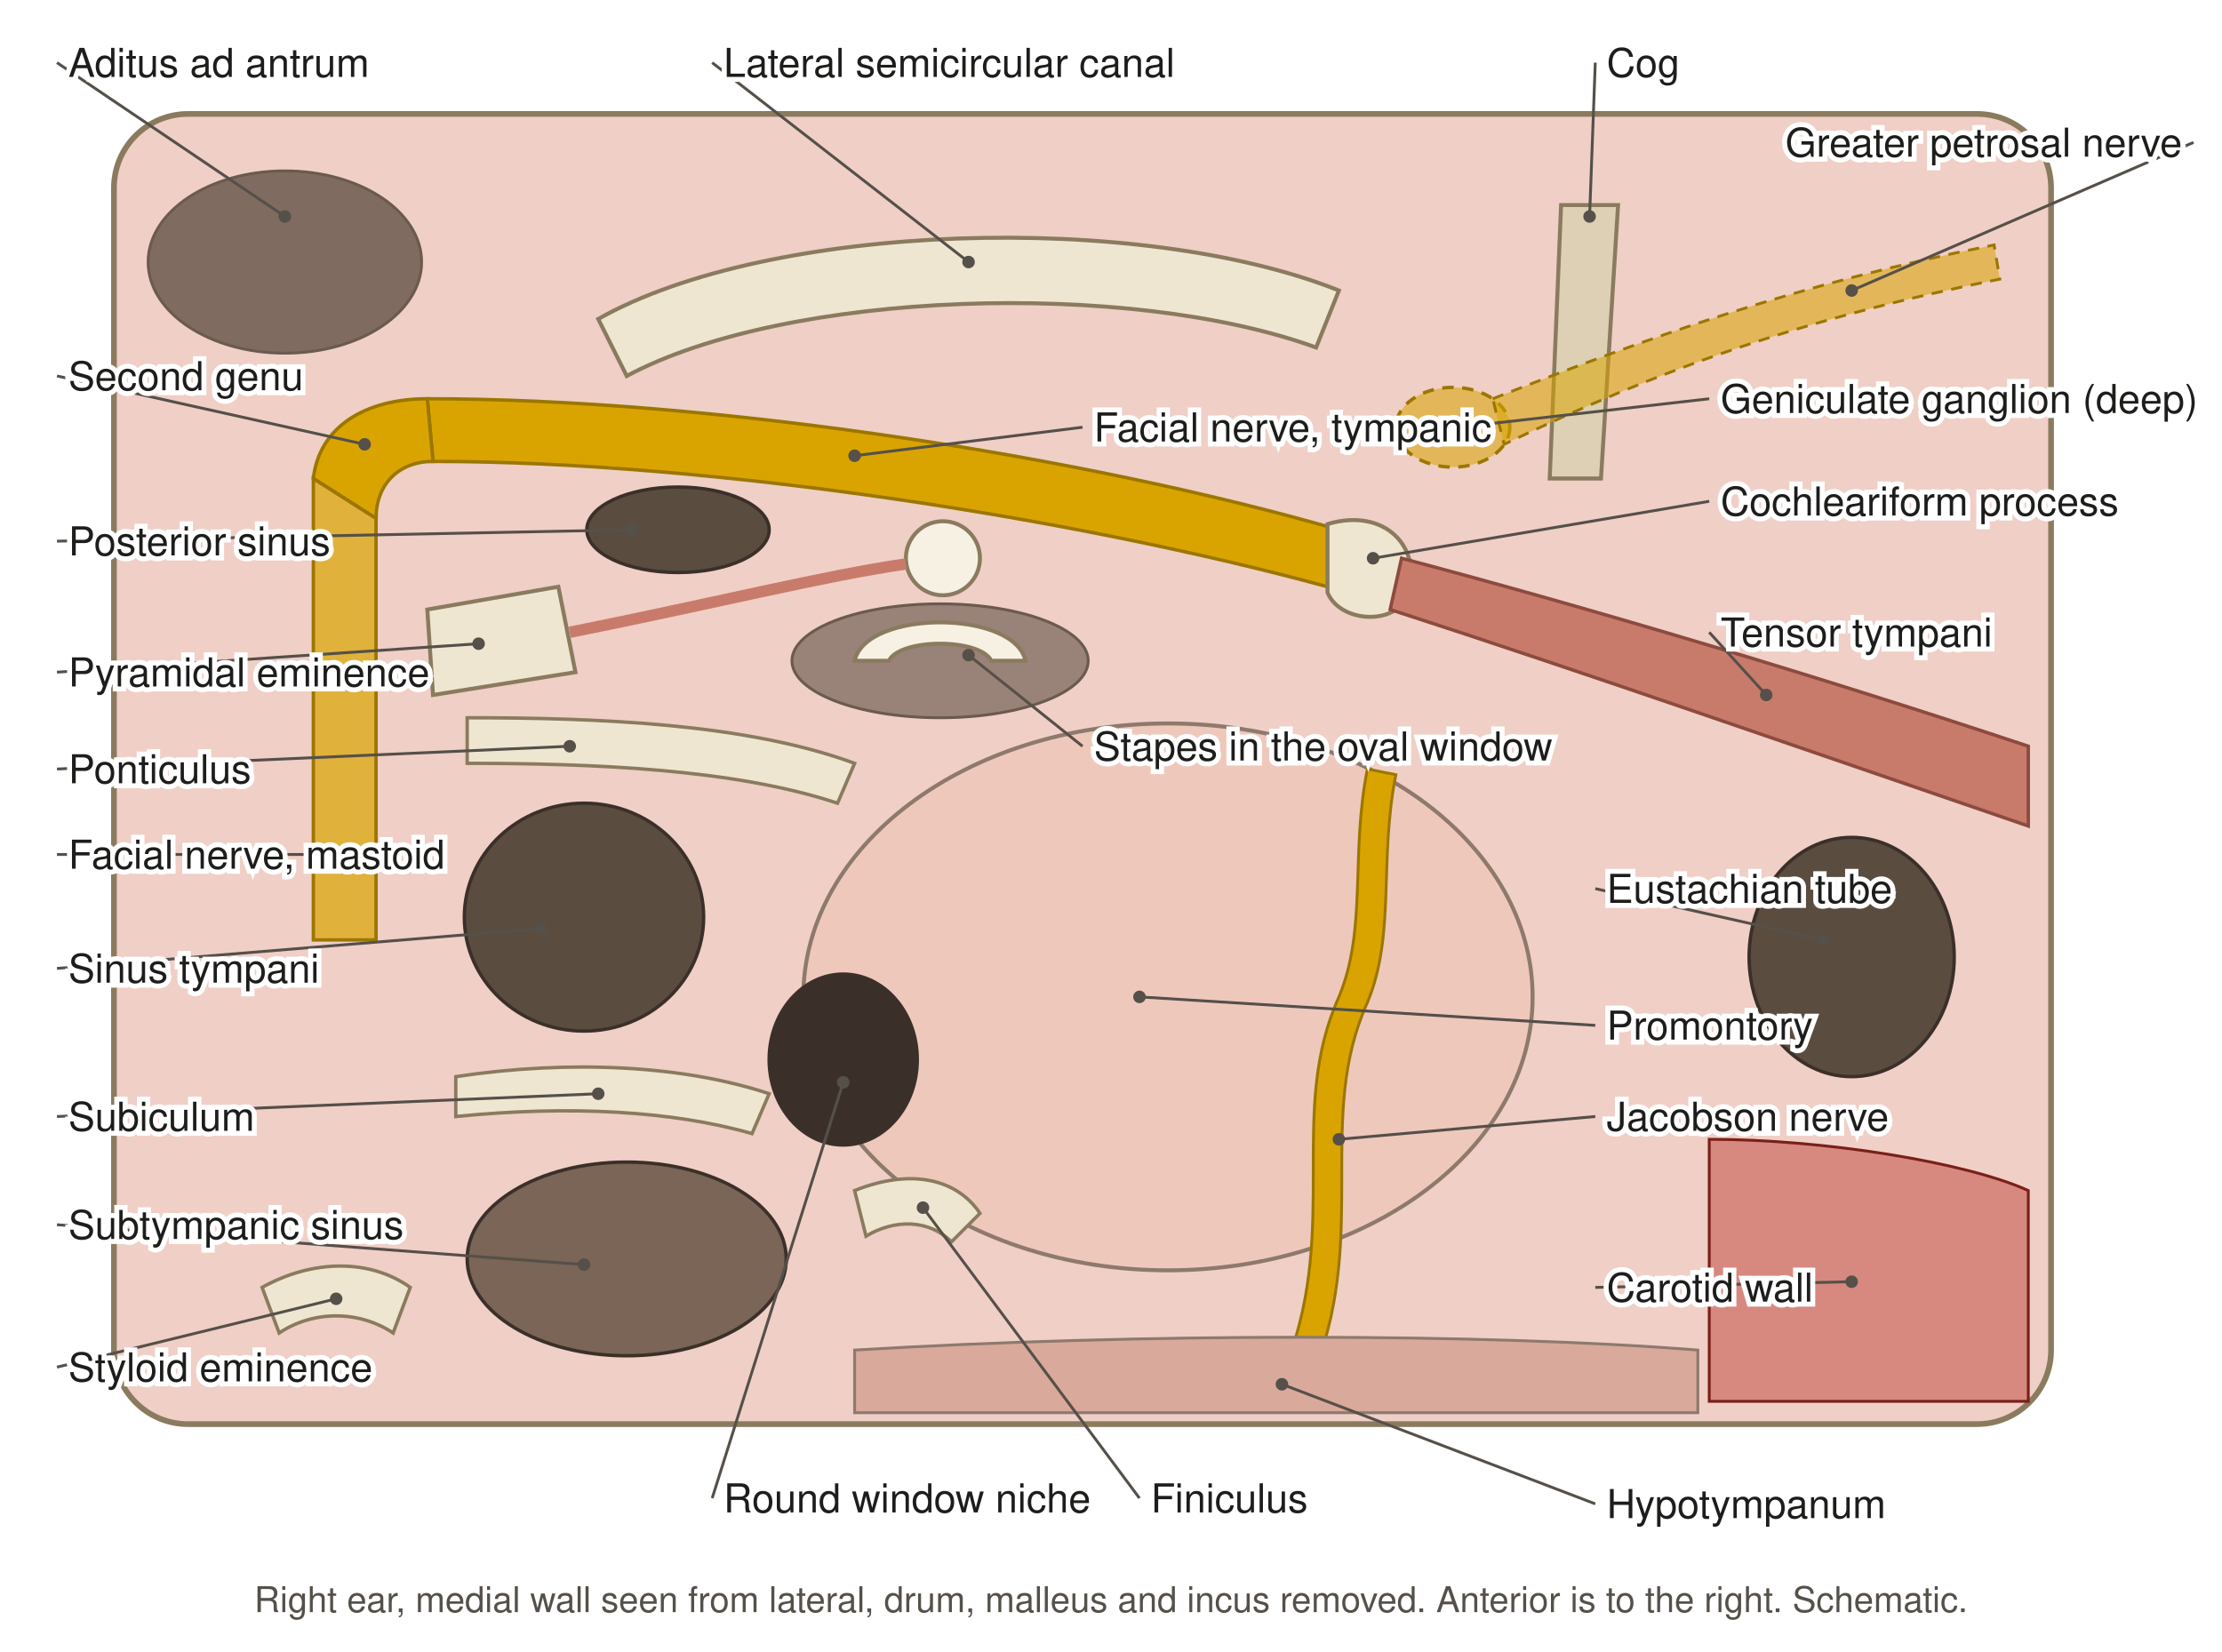
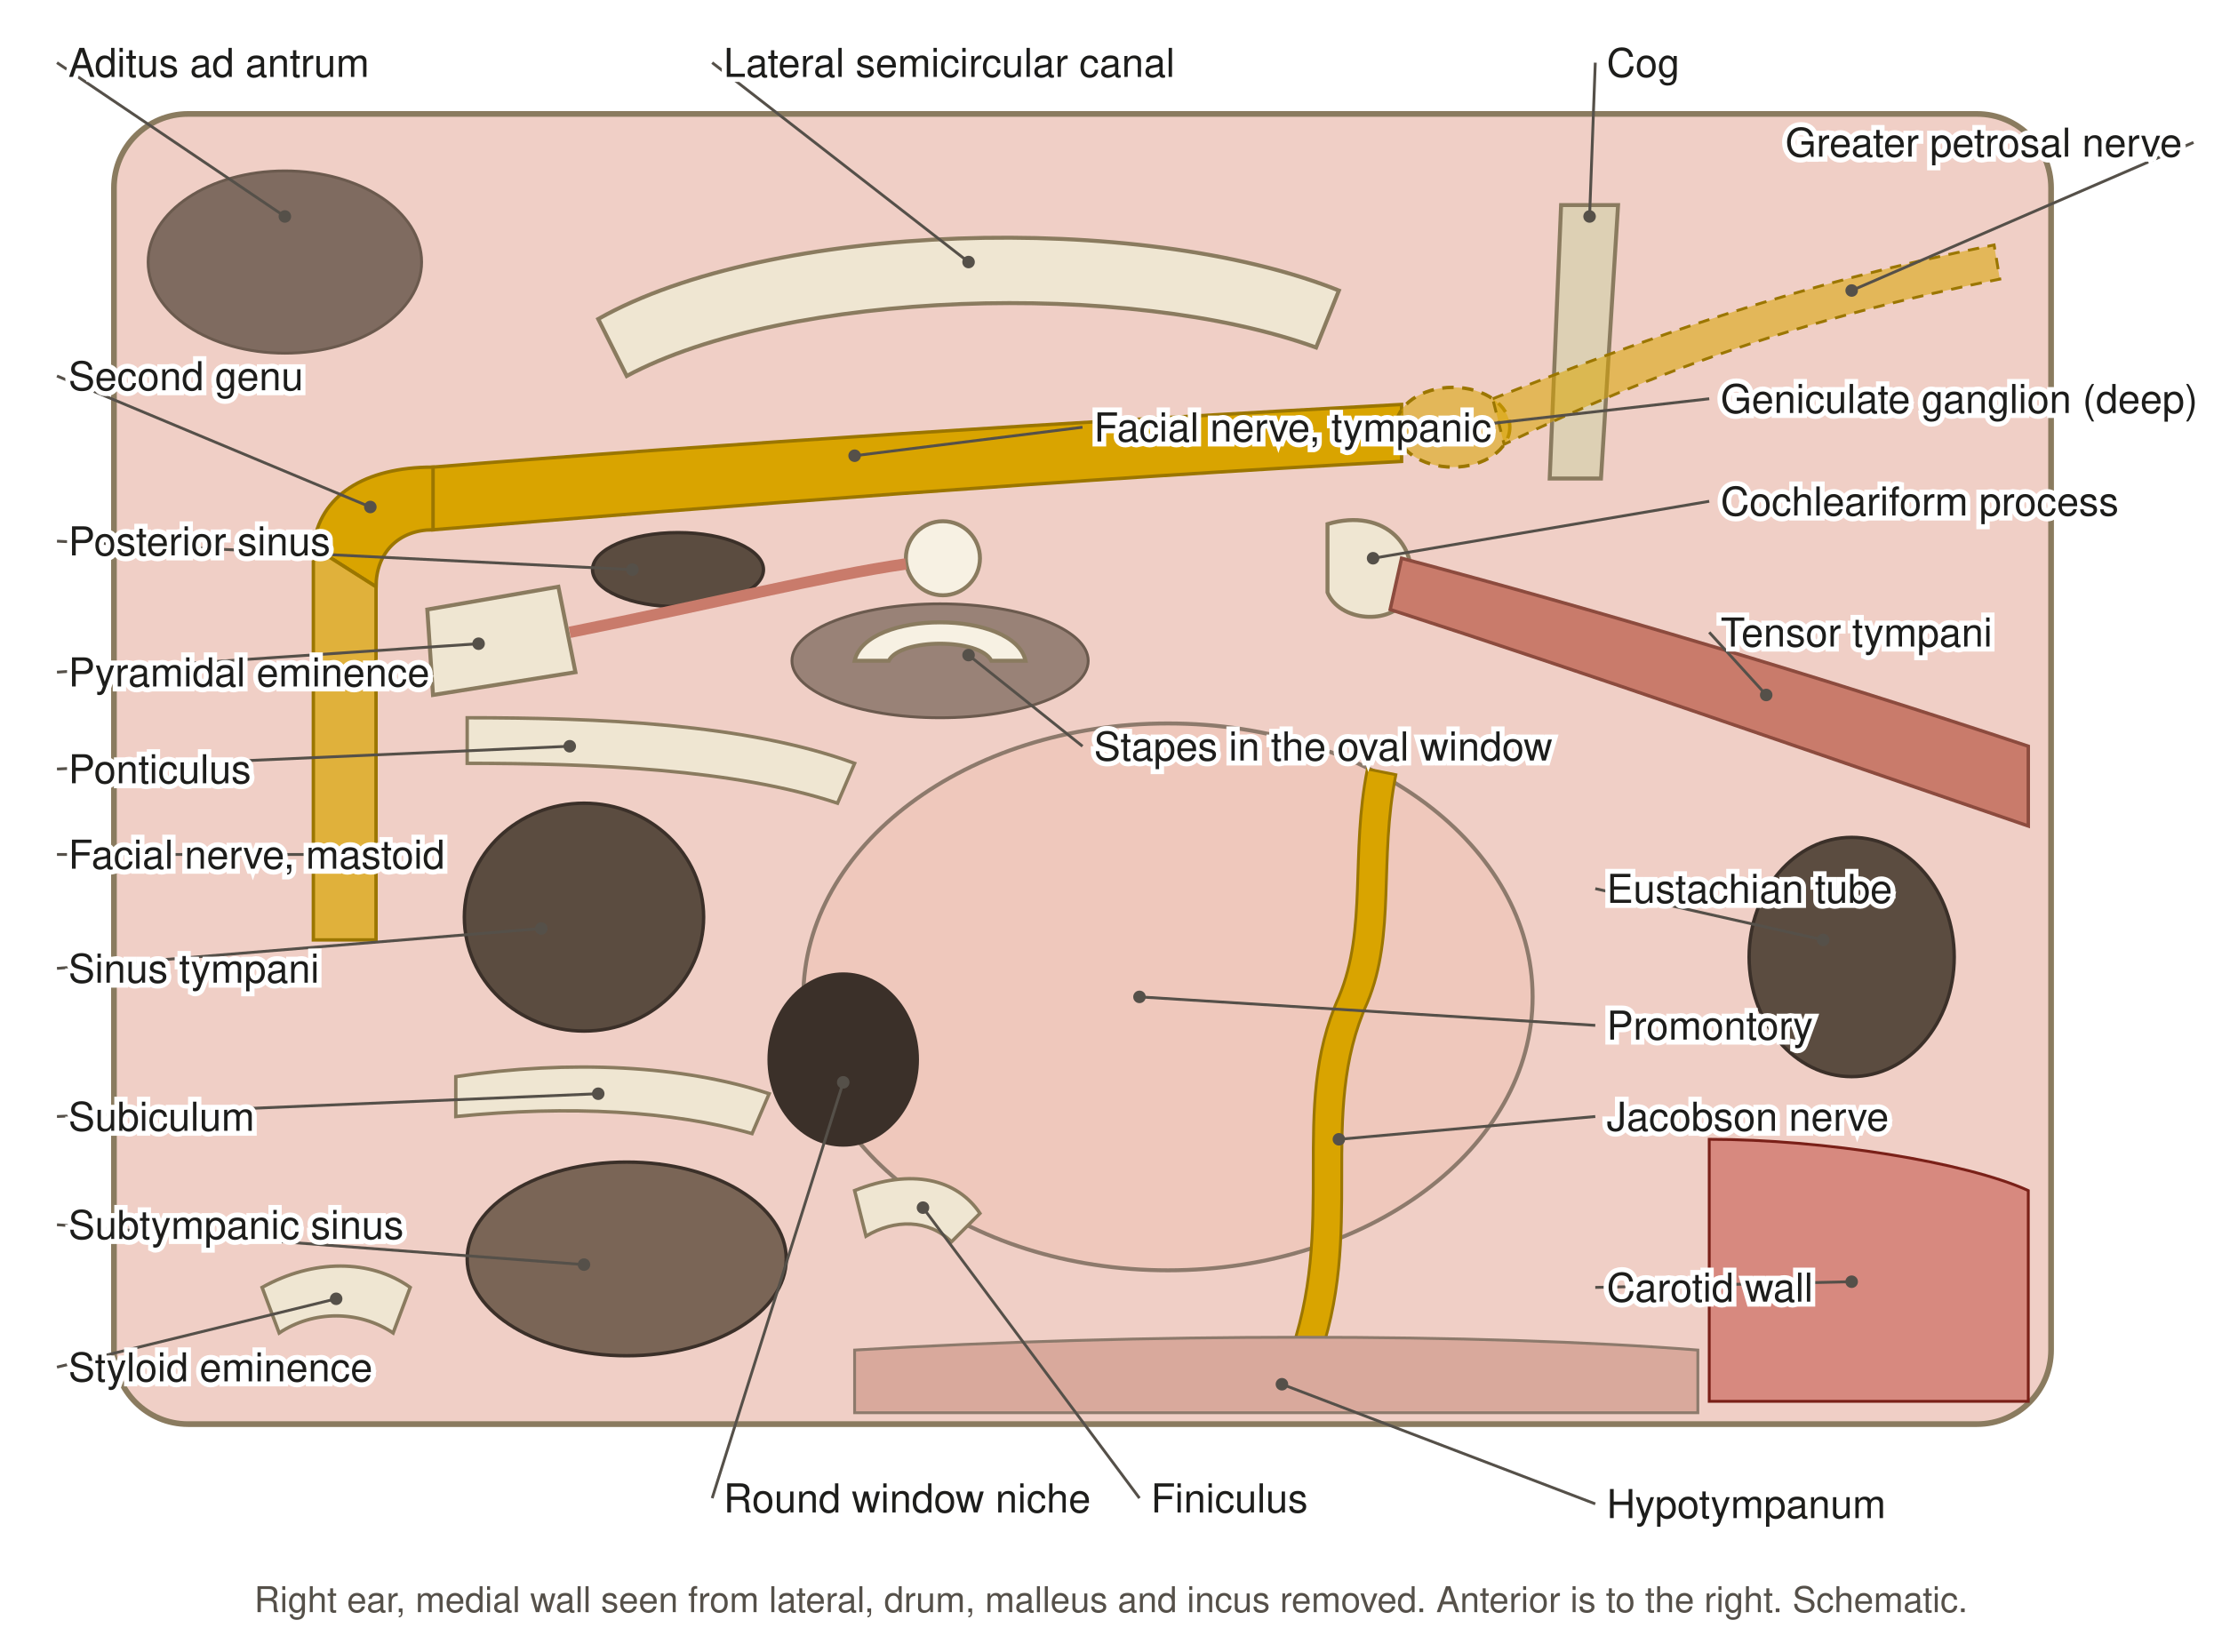
<svg xmlns="http://www.w3.org/2000/svg" viewBox="0 0 780 580" width="780" height="580" font-family="Helvetica, Arial, sans-serif" font-size="15" fill="#1d1d1b">
  <rect width="780" height="580" fill="#ffffff" />
  <rect x="40" y="40" width="680" height="460" rx="26" fill="#f0cfc6" stroke="#8a7b5f" stroke-width="2" pointer-events="none" />
  <g data-g="aditus" fill="#6b5a4e" stroke="#6b5a4e" stroke-width="1" fill-opacity="0.85">
    <ellipse cx="100" cy="92" rx="48" ry="32" />
  </g>
  <g data-g="lscc" fill="#efe6d2" stroke="#8a7b5f" stroke-width="1.4">
    <path d="M 210 112 C 270 78 400 74 470 102 L 462 122 C 396 98 276 102 220 132 Z" />
  </g>
  <g data-g="cog" fill="#ddd0b4" stroke="#8a7b5f" stroke-width="1.4">
    <path d="M 548 72 L 568 72 L 562 168 L 544 168 Z" />
  </g>
  <g data-g="fn-tymp" fill="#d9a400" stroke="#9b7600" stroke-width="1.2">
-     <path d="M 150 140 C 250 140 380 160 470 186 L 466 206 C 378 182 250 162 152 162 Z" />
+     <path d="M 492 142 C 380 148 250 156 152 164 L 152 186 C 250 178 380 168 492 162 Z" />
  </g>
  <g data-g="genu2" fill="#d9a400" stroke="#9b7600" stroke-width="1.2">
-     <path d="M 110 168 C 112 150 128 140 150 140 L 152 162 C 140 162 132 170 132 182 Z" />
+     <path d="M 110 192 C 112 174 128 164 152 164 L 152 186 C 140 186 132 194 132 206 Z" />
  </g>
  <g data-g="fn" fill="#d9a400" stroke="#9b7600" stroke-width="1.2" fill-opacity="0.7">
-     <path d="M 110 168 L 132 182 L 132 330 L 110 330 Z" />
+     <path d="M 110 192 L 132 206 L 132 330 L 110 330 Z" />
  </g>
  <g data-g="geniculate" fill="#d9a400" stroke="#9b7600" stroke-width="1.2" fill-opacity="0.55" stroke-dasharray="4 3">
    <ellipse cx="510" cy="150" rx="20" ry="14" />
  </g>
  <g data-g="gspn" fill="#d9a400" stroke="#9b7600" stroke-width="1" fill-opacity="0.55" stroke-dasharray="4 3">
    <path d="M 524 140 C 580 118 630 100 700 86 L 702 98 C 632 112 582 130 528 156 Z" />
  </g>
  <g data-g="cochleariform" fill="#efe6d2" stroke="#8a7b5f" stroke-width="1.4">
    <path d="M 466 184 C 486 178 500 192 494 210 C 488 220 470 218 466 208 Z" />
  </g>
  <g data-g="tensor" fill="#c97b6b" stroke="#8c4b3e" stroke-width="1.2">
    <path d="M 492 196 C 560 214 640 238 712 262 L 712 290 C 636 264 556 236 488 214 Z" />
  </g>
  <g data-g="ow" fill="#6b5a4e" stroke="#6b5a4e" stroke-width="1" fill-opacity="0.65">
    <ellipse cx="330" cy="232" rx="52" ry="20" />
  </g>
  <g data-g="stapes" fill="#f7f1e3" stroke="#8a7b5f" stroke-width="1.4">
    <path d="M 300 232 C 304 214 356 214 360 232 L 348 232 C 344 224 316 224 312 232 Z M 318 196 A 13 13 0 1 1 344 196 A 13 13 0 1 1 318 196 Z" />
  </g>
  <g data-g="posttymp" fill="#5b4c40" stroke="#3b3029" stroke-width="1.2">
-     <ellipse cx="238" cy="186" rx="32" ry="15" />
+     <ellipse cx="238" cy="200" rx="30" ry="13" />
  </g>
  <g data-g="pyramid" fill="#efe6d2" stroke="#8a7b5f" stroke-width="1.4">
    <path d="M 150 214 L 196 206 L 202 236 L 152 244 Z" />
  </g>
  <path d="M 200 222 C 250 212 290 202 318 198" fill="none" stroke="#c97b6b" stroke-width="4" pointer-events="none" />
  <g data-g="ponticulus" fill="#efe6d2" stroke="#8a7b5f" stroke-width="1.2">
    <path d="M 164 252 C 210 252 262 254 300 268 L 294 282 C 258 270 208 268 164 268 Z" />
  </g>
  <g data-g="promontory" fill="#efc8bc" stroke="#8d7a6c" stroke-width="1.4">
    <ellipse cx="410" cy="350" rx="128" ry="96" />
  </g>
  <g data-g="jacobson" fill="#d9a400" stroke="#9b7600" stroke-width="1">
    <path d="M 452 478 C 470 430 452 390 470 350 C 480 326 474 300 480 270 L 490 272 C 484 302 490 328 480 352 C 462 392 480 432 462 480 Z" />
  </g>
  <g data-g="sinustymp" fill="#5b4c40" stroke="#3b3029" stroke-width="1.2">
    <ellipse cx="205" cy="322" rx="42" ry="40" />
  </g>
  <g data-g="subiculum" fill="#efe6d2" stroke="#8a7b5f" stroke-width="1.2">
    <path d="M 160 378 C 200 372 240 374 270 384 L 264 398 C 236 390 200 388 160 392 Z" />
  </g>
  <g data-g="rw" fill="#3b3029" stroke="#3b3029" stroke-width="1.2">
    <ellipse cx="296" cy="372" rx="26" ry="30" />
  </g>
  <g data-g="subtymp" fill="#7a6556" stroke="#3b3029" stroke-width="1.2">
    <ellipse cx="220" cy="442" rx="56" ry="34" />
  </g>
  <g data-g="finiculus" fill="#efe6d2" stroke="#8a7b5f" stroke-width="1.2">
    <path d="M 300 418 C 320 410 336 414 344 426 L 334 436 C 326 428 314 428 304 434 Z" />
  </g>
  <g data-g="styloid" fill="#efe6d2" stroke="#8a7b5f" stroke-width="1.2">
    <path d="M 92 452 C 110 442 130 442 144 452 L 138 468 C 126 460 110 460 98 468 Z" />
  </g>
  <g data-g="et" fill="#5b4c40" stroke="#3b3029" stroke-width="1.2">
    <ellipse cx="650" cy="336" rx="36" ry="42" />
  </g>
  <g data-g="ica" fill="#b8352a" stroke="#7a2018" stroke-width="1" fill-opacity="0.45">
    <path d="M 600 400 C 640 400 690 408 712 418 L 712 492 L 600 492 Z" />
  </g>
  <g data-g="hypotympanum" fill="#d9a99c" stroke="#8d7a6c" stroke-width="1">
    <path d="M 300 474 C 400 468 520 468 596 474 L 596 496 L 300 496 Z" />
  </g>
  <g data-label="1">
    <line x1="100" y1="76" x2="20" y2="22" stroke="#555049" stroke-width="1" />
    <circle cx="100" cy="76" r="2.2" fill="#555049" />
    <text x="24" y="27" text-anchor="start" font-size="14" font-weight="normal" fill="#1d1d1b" stroke="#ffffff" stroke-width="3.5" paint-order="stroke">Aditus ad antrum</text>
  </g>
  <g data-label="1">
    <line x1="340" y1="92" x2="250" y2="22" stroke="#555049" stroke-width="1" />
    <circle cx="340" cy="92" r="2.2" fill="#555049" />
    <text x="254" y="27" text-anchor="start" font-size="14" font-weight="normal" fill="#1d1d1b" stroke="#ffffff" stroke-width="3.5" paint-order="stroke">Lateral semicircular canal</text>
  </g>
  <g data-label="1">
    <line x1="558" y1="76" x2="560" y2="22" stroke="#555049" stroke-width="1" />
    <circle cx="558" cy="76" r="2.2" fill="#555049" />
    <text x="564" y="27" text-anchor="start" font-size="14" font-weight="normal" fill="#1d1d1b" stroke="#ffffff" stroke-width="3.5" paint-order="stroke">Cog</text>
  </g>
  <g data-label="1">
    <line x1="650" y1="102" x2="770" y2="50" stroke="#555049" stroke-width="1" />
    <circle cx="650" cy="102" r="2.2" fill="#555049" />
    <text x="766" y="55" text-anchor="end" font-size="14" font-weight="normal" fill="#1d1d1b" stroke="#ffffff" stroke-width="3.5" paint-order="stroke">Greater petrosal nerve</text>
  </g>
  <g data-label="1">
    <line x1="512" y1="150" x2="600" y2="140" stroke="#555049" stroke-width="1" />
    <circle cx="512" cy="150" r="2.2" fill="#555049" />
    <text x="604" y="145" text-anchor="start" font-size="14" font-weight="normal" fill="#1d1d1b" stroke="#ffffff" stroke-width="3.5" paint-order="stroke">Geniculate ganglion (deep)</text>
  </g>
  <g data-label="1">
    <line x1="482" y1="196" x2="600" y2="176" stroke="#555049" stroke-width="1" />
    <circle cx="482" cy="196" r="2.2" fill="#555049" />
    <text x="604" y="181" text-anchor="start" font-size="14" font-weight="normal" fill="#1d1d1b" stroke="#ffffff" stroke-width="3.5" paint-order="stroke">Cochleariform process</text>
  </g>
  <g data-label="1">
    <line x1="620" y1="244" x2="600" y2="222" stroke="#555049" stroke-width="1" />
    <circle cx="620" cy="244" r="2.2" fill="#555049" />
    <text x="604" y="227" text-anchor="start" font-size="14" font-weight="normal" fill="#1d1d1b" stroke="#ffffff" stroke-width="3.5" paint-order="stroke">Tensor tympani</text>
  </g>
  <g data-label="1">
    <line x1="300" y1="160" x2="380" y2="150" stroke="#555049" stroke-width="1" />
    <circle cx="300" cy="160" r="2.2" fill="#555049" />
    <text x="384" y="155" text-anchor="start" font-size="14" font-weight="normal" fill="#1d1d1b" stroke="#ffffff" stroke-width="3.5" paint-order="stroke">Facial nerve, tympanic</text>
  </g>
  <g data-label="1">
    <line x1="340" y1="230" x2="380" y2="262" stroke="#555049" stroke-width="1" />
    <circle cx="340" cy="230" r="2.2" fill="#555049" />
    <text x="384" y="267" text-anchor="start" font-size="14" font-weight="normal" fill="#1d1d1b" stroke="#ffffff" stroke-width="3.5" paint-order="stroke">Stapes in the oval window</text>
  </g>
  <g data-label="1">
-     <line x1="128" y1="156" x2="20" y2="132" stroke="#555049" stroke-width="1" />
-     <circle cx="128" cy="156" r="2.2" fill="#555049" />
+     <line x1="130" y1="178" x2="20" y2="132" stroke="#555049" stroke-width="1" />
+     <circle cx="130" cy="178" r="2.2" fill="#555049" />
    <text x="24" y="137" text-anchor="start" font-size="14" font-weight="normal" fill="#1d1d1b" stroke="#ffffff" stroke-width="3.5" paint-order="stroke">Second genu</text>
  </g>
  <g data-label="1">
-     <line x1="222" y1="186" x2="20" y2="190" stroke="#555049" stroke-width="1" />
-     <circle cx="222" cy="186" r="2.2" fill="#555049" />
+     <line x1="222" y1="200" x2="20" y2="190" stroke="#555049" stroke-width="1" />
+     <circle cx="222" cy="200" r="2.2" fill="#555049" />
    <text x="24" y="195" text-anchor="start" font-size="14" font-weight="normal" fill="#1d1d1b" stroke="#ffffff" stroke-width="3.5" paint-order="stroke">Posterior sinus</text>
  </g>
  <g data-label="1">
    <line x1="168" y1="226" x2="20" y2="236" stroke="#555049" stroke-width="1" />
    <circle cx="168" cy="226" r="2.2" fill="#555049" />
    <text x="24" y="241" text-anchor="start" font-size="14" font-weight="normal" fill="#1d1d1b" stroke="#ffffff" stroke-width="3.5" paint-order="stroke">Pyramidal eminence</text>
  </g>
  <g data-label="1">
    <line x1="200" y1="262" x2="20" y2="270" stroke="#555049" stroke-width="1" />
    <circle cx="200" cy="262" r="2.2" fill="#555049" />
    <text x="24" y="275" text-anchor="start" font-size="14" font-weight="normal" fill="#1d1d1b" stroke="#ffffff" stroke-width="3.5" paint-order="stroke">Ponticulus</text>
  </g>
  <g data-label="1">
    <line x1="122" y1="300" x2="20" y2="300" stroke="#555049" stroke-width="1" />
    <circle cx="122" cy="300" r="2.2" fill="#555049" />
    <text x="24" y="305" text-anchor="start" font-size="14" font-weight="normal" fill="#1d1d1b" stroke="#ffffff" stroke-width="3.5" paint-order="stroke">Facial nerve, mastoid</text>
  </g>
  <g data-label="1">
    <line x1="190" y1="326" x2="20" y2="340" stroke="#555049" stroke-width="1" />
    <circle cx="190" cy="326" r="2.2" fill="#555049" />
    <text x="24" y="345" text-anchor="start" font-size="14" font-weight="normal" fill="#1d1d1b" stroke="#ffffff" stroke-width="3.5" paint-order="stroke">Sinus tympani</text>
  </g>
  <g data-label="1">
    <line x1="210" y1="384" x2="20" y2="392" stroke="#555049" stroke-width="1" />
    <circle cx="210" cy="384" r="2.2" fill="#555049" />
    <text x="24" y="397" text-anchor="start" font-size="14" font-weight="normal" fill="#1d1d1b" stroke="#ffffff" stroke-width="3.5" paint-order="stroke">Subiculum</text>
  </g>
  <g data-label="1">
    <line x1="205" y1="444" x2="20" y2="430" stroke="#555049" stroke-width="1" />
    <circle cx="205" cy="444" r="2.2" fill="#555049" />
    <text x="24" y="435" text-anchor="start" font-size="14" font-weight="normal" fill="#1d1d1b" stroke="#ffffff" stroke-width="3.5" paint-order="stroke">Subtympanic sinus</text>
  </g>
  <g data-label="1">
    <line x1="118" y1="456" x2="20" y2="480" stroke="#555049" stroke-width="1" />
    <circle cx="118" cy="456" r="2.2" fill="#555049" />
    <text x="24" y="485" text-anchor="start" font-size="14" font-weight="normal" fill="#1d1d1b" stroke="#ffffff" stroke-width="3.5" paint-order="stroke">Styloid eminence</text>
  </g>
  <g data-label="1">
    <line x1="296" y1="380" x2="250" y2="526" stroke="#555049" stroke-width="1" />
    <circle cx="296" cy="380" r="2.2" fill="#555049" />
    <text x="254" y="531" text-anchor="start" font-size="14" font-weight="normal" fill="#1d1d1b" stroke="#ffffff" stroke-width="3.5" paint-order="stroke">Round window niche</text>
  </g>
  <g data-label="1">
    <line x1="324" y1="424" x2="400" y2="526" stroke="#555049" stroke-width="1" />
    <circle cx="324" cy="424" r="2.2" fill="#555049" />
    <text x="404" y="531" text-anchor="start" font-size="14" font-weight="normal" fill="#1d1d1b" stroke="#ffffff" stroke-width="3.5" paint-order="stroke">Finiculus</text>
  </g>
  <g data-label="1">
    <line x1="450" y1="486" x2="560" y2="528" stroke="#555049" stroke-width="1" />
    <circle cx="450" cy="486" r="2.2" fill="#555049" />
    <text x="564" y="533" text-anchor="start" font-size="14" font-weight="normal" fill="#1d1d1b" stroke="#ffffff" stroke-width="3.5" paint-order="stroke">Hypotympanum</text>
  </g>
  <g data-label="1">
    <line x1="400" y1="350" x2="560" y2="360" stroke="#555049" stroke-width="1" />
    <circle cx="400" cy="350" r="2.2" fill="#555049" />
    <text x="564" y="365" text-anchor="start" font-size="14" font-weight="normal" fill="#1d1d1b" stroke="#ffffff" stroke-width="3.5" paint-order="stroke">Promontory</text>
  </g>
  <g data-label="1">
    <line x1="470" y1="400" x2="560" y2="392" stroke="#555049" stroke-width="1" />
    <circle cx="470" cy="400" r="2.2" fill="#555049" />
    <text x="564" y="397" text-anchor="start" font-size="14" font-weight="normal" fill="#1d1d1b" stroke="#ffffff" stroke-width="3.5" paint-order="stroke">Jacobson nerve</text>
  </g>
  <g data-label="1">
    <line x1="640" y1="330" x2="560" y2="312" stroke="#555049" stroke-width="1" />
    <circle cx="640" cy="330" r="2.2" fill="#555049" />
    <text x="564" y="317" text-anchor="start" font-size="14" font-weight="normal" fill="#1d1d1b" stroke="#ffffff" stroke-width="3.5" paint-order="stroke">Eustachian tube</text>
  </g>
  <g data-label="1">
    <line x1="650" y1="450" x2="560" y2="452" stroke="#555049" stroke-width="1" />
    <circle cx="650" cy="450" r="2.2" fill="#555049" />
    <text x="564" y="457" text-anchor="start" font-size="14" font-weight="normal" fill="#1d1d1b" stroke="#ffffff" stroke-width="3.5" paint-order="stroke">Carotid wall</text>
  </g>
  <text x="390" y="566" text-anchor="middle" font-size="12.5" font-weight="normal" fill="#555049">Right ear, medial wall seen from lateral, drum, malleus and incus removed. Anterior is to the right. Schematic.</text>
</svg>
